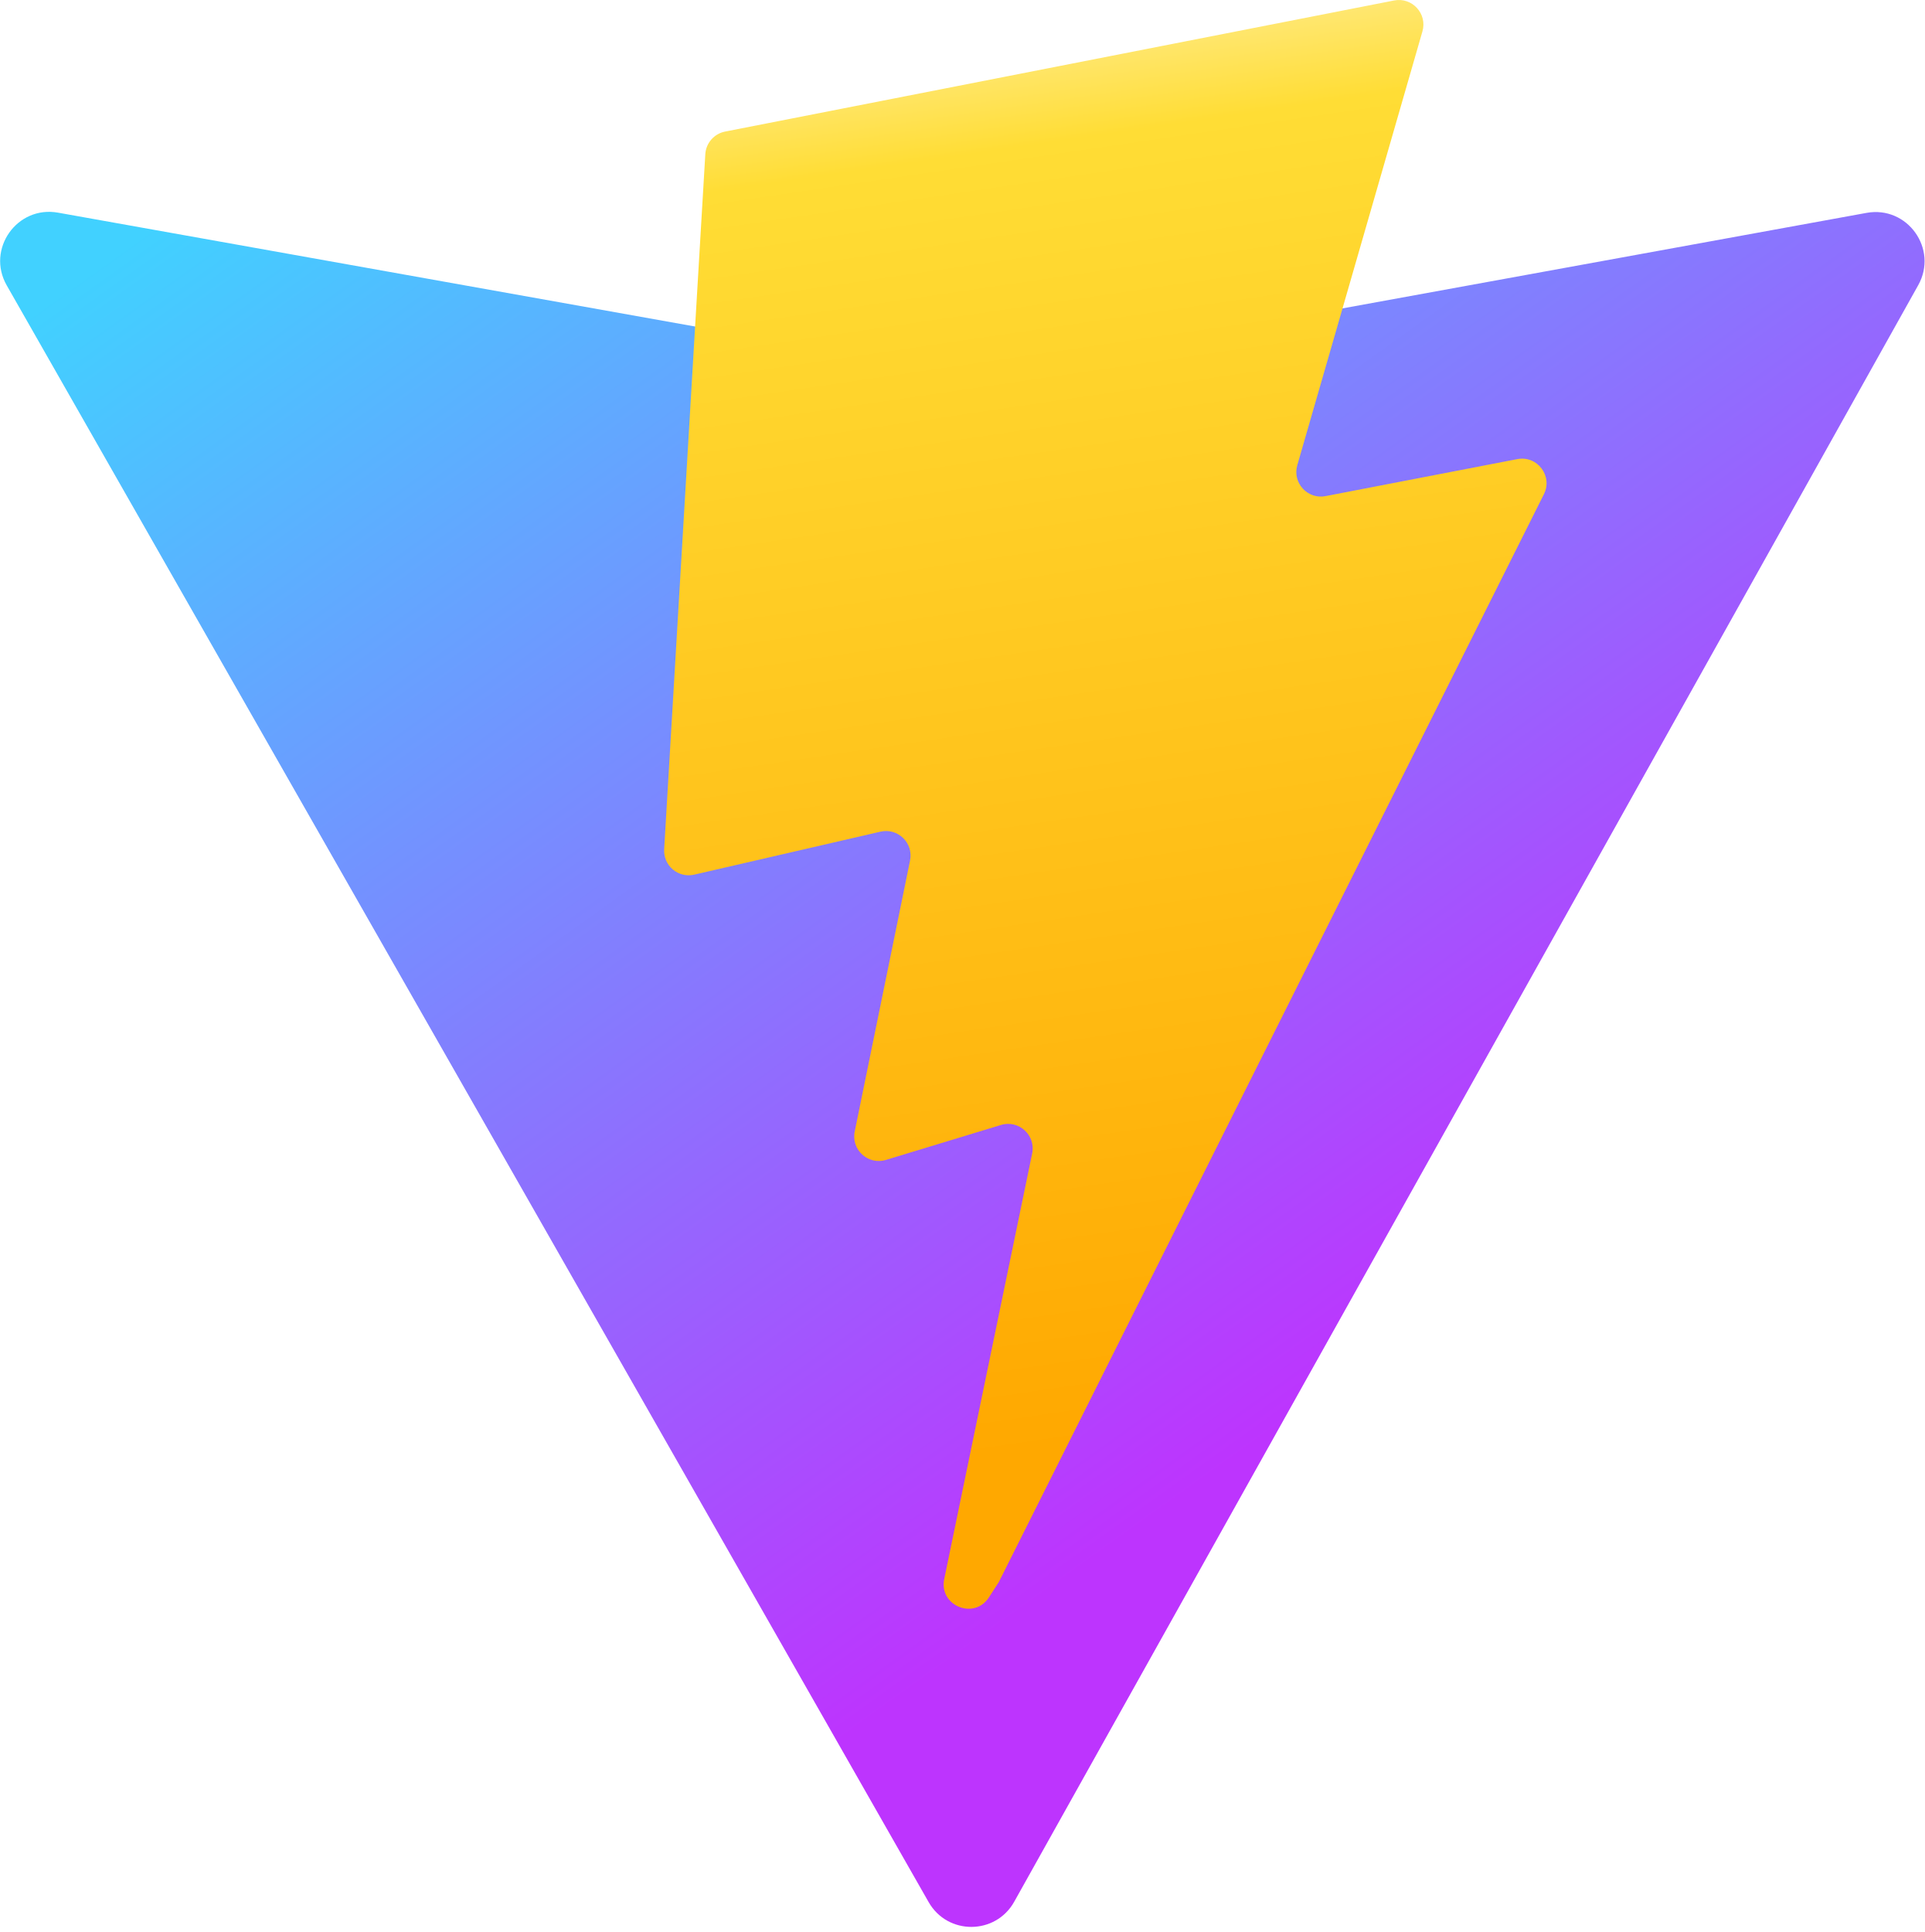
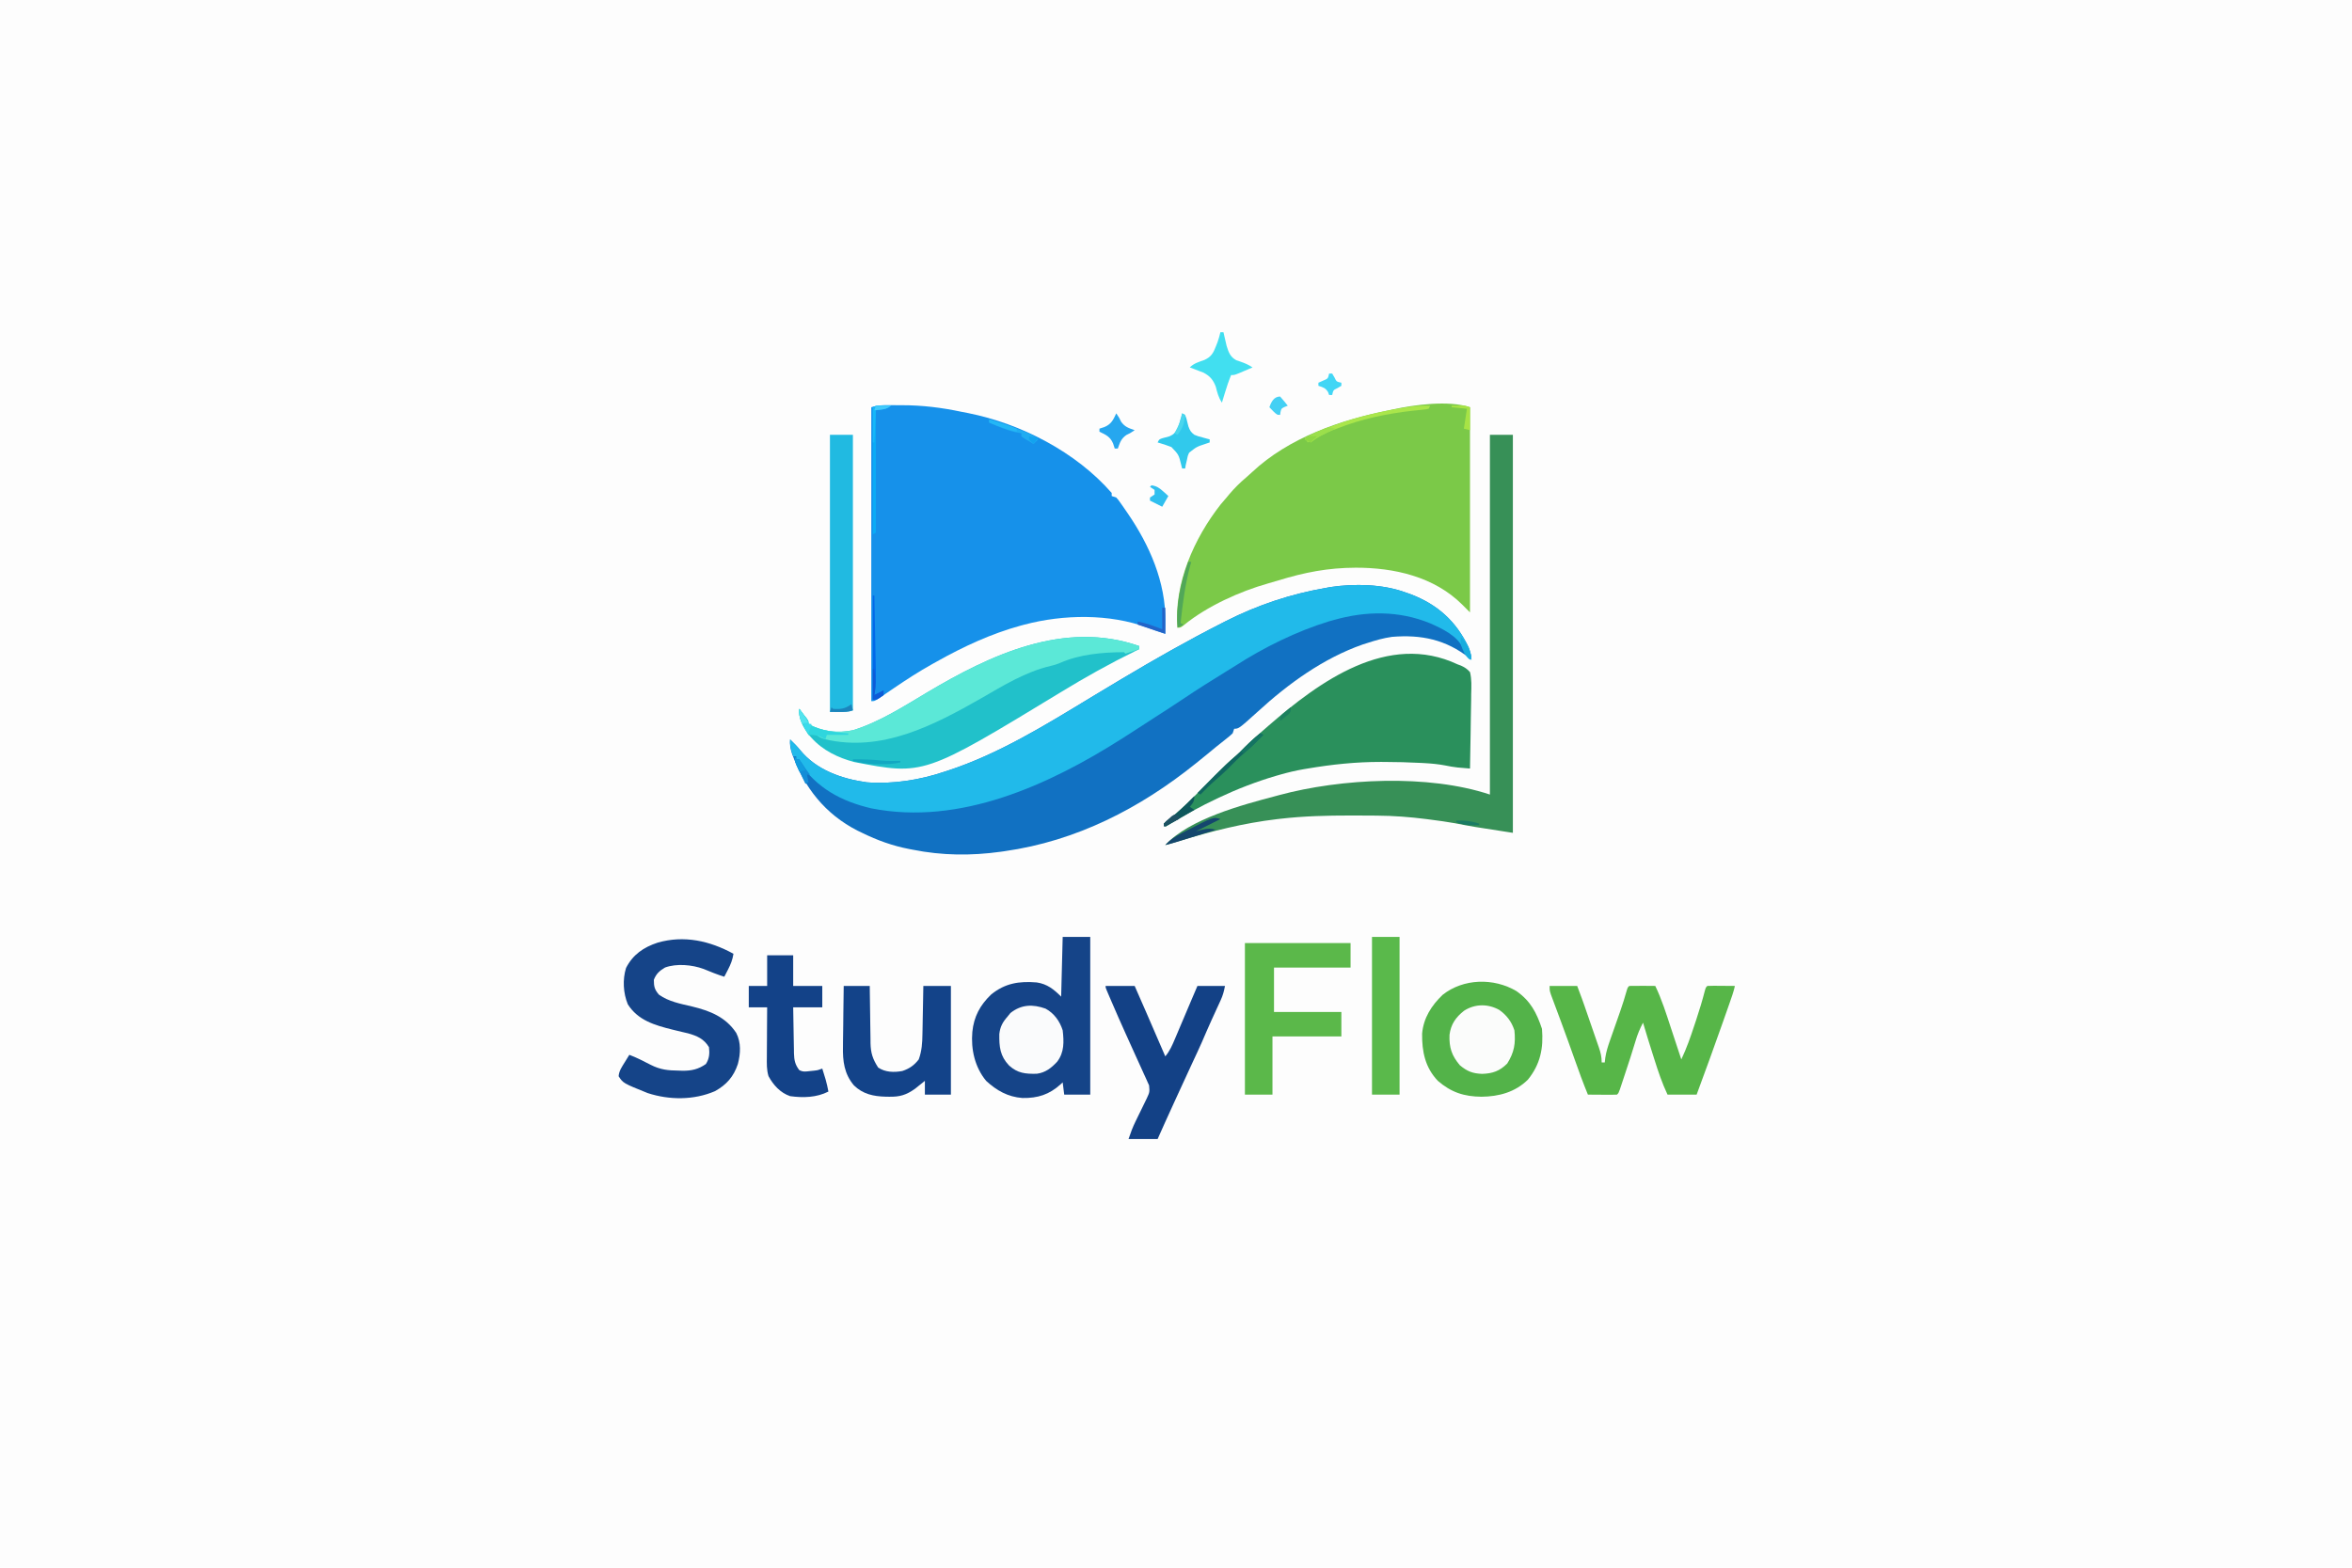
- <svg xmlns="http://www.w3.org/2000/svg" aria-hidden="true" role="img" class="iconify iconify--logos" width="31.88" height="32" preserveAspectRatio="xMidYMid meet" viewBox="0 0 256 257">
-   <defs>
-     <linearGradient id="IconifyId1813088fe1fbc01fb466" x1="-.828%" x2="57.636%" y1="7.652%" y2="78.411%">
-       <stop offset="0%" stop-color="#41D1FF" />
-       <stop offset="100%" stop-color="#BD34FE" />
-     </linearGradient>
-     <linearGradient id="IconifyId1813088fe1fbc01fb467" x1="43.376%" x2="50.316%" y1="2.242%" y2="89.03%">
-       <stop offset="0%" stop-color="#FFEA83" />
-       <stop offset="8.333%" stop-color="#FFDD35" />
-       <stop offset="100%" stop-color="#FFA800" />
-     </linearGradient>
-   </defs>
-   <path fill="url(#IconifyId1813088fe1fbc01fb466)" d="M255.153 37.938L134.897 252.976c-2.483 4.44-8.862 4.466-11.382.048L.875 37.958c-2.746-4.814 1.371-10.646 6.827-9.67l120.385 21.517a6.537 6.537 0 0 0 2.322-.004l117.867-21.483c5.438-.991 9.574 4.796 6.877 9.62Z" />
-   <path fill="url(#IconifyId1813088fe1fbc01fb467)" d="M185.432.063L96.44 17.501a3.268 3.268 0 0 0-2.634 3.014l-5.474 92.456a3.268 3.268 0 0 0 3.997 3.378l24.777-5.718c2.318-.535 4.413 1.507 3.936 3.838l-7.361 36.047c-.495 2.426 1.782 4.5 4.151 3.78l15.304-4.649c2.372-.72 4.652 1.36 4.15 3.788l-11.698 56.621c-.732 3.542 3.979 5.473 5.943 2.437l1.313-2.028l72.516-144.72c1.215-2.423-.88-5.186-3.54-4.672l-25.505 4.922c-2.396.462-4.435-1.77-3.759-4.114l16.646-57.705c.677-2.35-1.37-4.583-3.769-4.113Z" />
+ <svg xmlns="http://www.w3.org/2000/svg" version="1.1" width="1536" height="1024">
+   <path d="M0 0 C506.88 0 1013.76 0 1536 0 C1536 337.92 1536 675.84 1536 1024 C1029.12 1024 522.24 1024 0 1024 C0 686.08 0 348.16 0 0 Z " fill="#FDFDFD" transform="translate(0,0)" />
+   <path d="M0 0 C1.066 0.374 2.132 0.748 3.23 1.133 C20.873 7.886 32.911 18.774 41.066 35.727 C42.188 38.458 42.768 41.057 43 44 C42.343 43.455 42.343 43.455 41.672 42.898 C26.318 30.728 10.163 27.4 -9 29 C-14.511 29.777 -19.719 31.272 -25 33 C-26.035 33.327 -27.07 33.655 -28.137 33.992 C-53.756 42.98 -76.685 59.574 -96.543 77.785 C-108.984 89 -108.984 89 -112 89 C-112.33 89.99 -112.66 90.98 -113 92 C-115.117 93.945 -115.117 93.945 -117.875 96.125 C-118.882 96.928 -119.889 97.731 -120.926 98.559 C-121.94 99.364 -122.955 100.17 -124 101 C-125.689 102.394 -127.377 103.789 -129.062 105.188 C-131.038 106.796 -133.017 108.401 -135 110 C-135.633 110.512 -136.265 111.024 -136.917 111.551 C-173.502 141.018 -215.099 162.391 -262 169 C-262.805 169.116 -263.609 169.231 -264.438 169.351 C-283.813 172.032 -302.82 171.871 -322 168 C-322.731 167.861 -323.461 167.722 -324.214 167.578 C-335.184 165.46 -344.979 161.912 -355 157 C-356.479 156.29 -356.479 156.29 -357.988 155.566 C-379.151 144.755 -392.906 127.337 -400.812 105.125 C-401.812 101.997 -402.321 99.313 -402 96 C-399.713 98.217 -397.496 100.384 -395.496 102.867 C-384.944 115.936 -368.231 121.753 -352 124 C-334.922 125.315 -317.16 122.476 -301 117 C-300.35 116.79 -299.701 116.579 -299.032 116.362 C-265.82 105.517 -235.321 86.601 -205.643 68.603 C-199.776 65.045 -193.89 61.519 -188 58 C-187.023 57.416 -186.046 56.832 -185.04 56.23 C-163.693 43.485 -142.164 31.28 -120 20 C-119.184 19.583 -118.368 19.167 -117.528 18.737 C-96.618 8.153 -75.092 0.989 -52 -3 C-51.044 -3.178 -50.087 -3.356 -49.102 -3.54 C-33.359 -5.876 -15.002 -5.498 0 0 Z " fill="#1171C2" transform="translate(918,387)" />
+   <path d="M0 0 C1.074 -0.004 1.074 -0.004 2.17 -0.009 C15.543 -0.021 28.22 1.541 41.312 4.312 C42.735 4.591 44.158 4.867 45.582 5.141 C80.094 12.05 115.994 30.554 139.312 57.312 C139.312 57.972 139.312 58.633 139.312 59.312 C140.303 59.642 141.292 59.972 142.312 60.312 C143.644 61.796 143.644 61.796 144.984 63.707 C145.48 64.409 145.976 65.11 146.487 65.833 C147.007 66.59 147.527 67.346 148.062 68.125 C148.6 68.903 149.138 69.68 149.692 70.481 C164.005 91.353 174.662 115.516 174.375 141.25 C174.37 142.029 174.366 142.808 174.361 143.611 C174.35 145.512 174.332 147.412 174.312 149.312 C173.075 148.9 171.838 148.488 170.562 148.062 C169.727 147.789 168.892 147.516 168.031 147.234 C166.268 146.637 164.516 146.003 162.781 145.328 C137.972 136.06 107.623 136.596 82.312 143.312 C81.523 143.521 80.733 143.73 79.919 143.946 C60.727 149.203 42.624 157.596 25.312 167.312 C24.284 167.881 23.255 168.45 22.196 169.037 C13.518 173.878 5.268 179.215 -2.938 184.812 C-5.314 186.432 -7.695 188.046 -10.078 189.656 C-11.625 190.711 -11.625 190.711 -13.204 191.787 C-15.688 193.312 -15.688 193.312 -17.688 193.312 C-17.688 129.952 -17.688 66.593 -17.688 1.312 C-12.051 -0.566 -5.902 0.021 0 0 Z " fill="#1691EA" transform="translate(586.6875,264.6875)" />
+   <path d="M0 0 C0 44.22 0 88.44 0 134 C-1.65 132.35 -3.3 130.7 -5 129 C-23.45 110.633 -49.487 104.787 -74.625 104.812 C-92.712 104.876 -108.08 107.859 -125.35 113.191 C-127.49 113.844 -129.642 114.461 -131.797 115.066 C-150.531 120.368 -171.619 129.949 -186.708 142.198 C-189 144 -189 144 -191 144 C-193.519 115.338 -180.12 85.457 -162.75 63.375 C-161.511 61.907 -160.262 60.448 -159 59 C-158.417 58.297 -157.835 57.595 -157.234 56.871 C-153.776 52.766 -150.104 49.158 -146 45.699 C-144.742 44.631 -143.508 43.532 -142.312 42.395 C-118.336 19.863 -84.518 8.271 -53 2 C-52.176 1.822 -51.353 1.644 -50.504 1.461 C-36.228 -1.619 -14.079 -4.693 0 0 Z " fill="#7BC948" transform="translate(960,266)" />
+   <path d="M0 0 C1.066 0.374 2.132 0.748 3.23 1.133 C20.873 7.886 32.911 18.774 41.066 35.727 C42.188 38.458 42.768 41.057 43 44 C39.587 42.172 38.777 40.46 37.688 36.938 C34.133 28.445 23.947 23.66 15.879 20.105 C-4.497 11.755 -26.049 12.032 -47 18 C-48.005 18.277 -49.011 18.554 -50.047 18.84 C-71.256 25.34 -92.499 35.829 -111.118 47.804 C-113.375 49.238 -115.653 50.637 -117.934 52.035 C-127.184 57.708 -136.34 63.476 -145.336 69.543 C-151.441 73.655 -157.647 77.614 -163.834 81.6 C-166.003 83.002 -168.166 84.412 -170.328 85.824 C-174.538 88.572 -178.763 91.295 -183 94 C-183.859 94.552 -183.859 94.552 -184.735 95.114 C-232.709 125.684 -291.013 152.489 -349 141 C-368.635 136.41 -384.388 127.858 -396 111 C-396 110.34 -396 109.68 -396 109 C-396.66 109 -397.32 109 -398 109 C-398 108.34 -398 107.68 -398 107 C-398.66 107 -399.32 107 -400 107 C-401.423 103.177 -402.24 100.087 -402 96 C-399.713 98.217 -397.496 100.384 -395.496 102.867 C-384.944 115.936 -368.231 121.753 -352 124 C-334.922 125.315 -317.16 122.476 -301 117 C-300.35 116.79 -299.701 116.579 -299.032 116.362 C-265.82 105.517 -235.321 86.601 -205.643 68.603 C-199.776 65.045 -193.89 61.519 -188 58 C-187.023 57.416 -186.046 56.832 -185.04 56.23 C-163.693 43.485 -142.164 31.28 -120 20 C-119.184 19.583 -118.368 19.167 -117.528 18.737 C-96.618 8.153 -75.092 0.989 -52 -3 C-51.044 -3.178 -50.087 -3.356 -49.102 -3.54 C-33.359 -5.876 -15.002 -5.498 0 0 Z " fill="#21BAEA" transform="translate(918,387)" />
+   <path d="M0 0 C0.672 0.244 1.343 0.488 2.035 0.74 C4.572 1.894 6.14 2.905 8 5 C9.151 9.731 8.932 14.436 8.781 19.27 C8.766 20.675 8.755 22.08 8.747 23.486 C8.716 27.174 8.638 30.86 8.549 34.548 C8.467 38.315 8.431 42.082 8.391 45.85 C8.305 53.234 8.169 60.617 8 68 C6.273 67.858 4.547 67.711 2.82 67.562 C1.378 67.441 1.378 67.441 -0.093 67.316 C-2.819 67.02 -5.443 66.563 -8.125 66 C-12.673 65.132 -17.18 64.709 -21.797 64.457 C-22.909 64.395 -22.909 64.395 -24.044 64.331 C-32.069 63.908 -40.089 63.714 -48.125 63.688 C-48.891 63.685 -49.657 63.682 -50.446 63.68 C-66.549 63.674 -82.116 65.304 -98 68 C-98.872 68.144 -99.743 68.288 -100.642 68.437 C-105.851 69.336 -110.919 70.544 -116 72 C-116.957 72.274 -117.913 72.548 -118.899 72.83 C-144.581 80.387 -168.186 92.078 -191 106 C-191.33 105.34 -191.66 104.68 -192 104 C-191.382 103.526 -190.764 103.052 -190.128 102.563 C-181.363 95.633 -173.636 87.83 -165.812 79.875 C-163.197 77.223 -160.579 74.575 -157.957 71.93 C-157.029 70.993 -157.029 70.993 -156.081 70.037 C-152.351 66.294 -148.546 62.701 -144.51 59.286 C-142.562 57.627 -140.776 55.84 -139 54 C-135.164 50.12 -131.144 46.546 -127 43 C-125.946 42.083 -124.893 41.165 -123.84 40.246 C-90.425 11.198 -45.659 -21.549 0 0 Z " fill="#2A905C" transform="translate(952,434)" />
+   <path d="M0 0 C4.95 0 9.9 0 15 0 C15 85.8 15 171.6 15 260 C-11.656 255.899 -11.656 255.899 -22.871 253.723 C-28.138 252.759 -33.443 252.071 -38.75 251.375 C-39.685 251.252 -40.62 251.129 -41.583 251.002 C-52.275 249.641 -62.905 248.843 -73.684 248.762 C-75.307 248.747 -75.307 248.747 -76.963 248.732 C-80.454 248.708 -83.946 248.695 -87.438 248.688 C-88.632 248.685 -89.826 248.682 -91.056 248.679 C-106.416 248.67 -121.61 249.051 -136.875 250.812 C-137.597 250.895 -138.319 250.978 -139.063 251.063 C-160.902 253.644 -181.822 258.917 -202.805 265.337 C-205.86 266.26 -208.928 267.134 -212 268 C-196.403 250.948 -161.654 241.703 -140 236 C-138.876 235.694 -138.876 235.694 -137.729 235.381 C-97.192 224.437 -40.307 221.564 0 235 C0 157.45 0 79.9 0 0 Z " fill="#379057" transform="translate(973,284)" />
+   <path d="M0 0 C0 0.66 0 1.32 0 2 C-0.923 2.45 -1.846 2.9 -2.797 3.363 C-19.303 11.476 -35.306 20.417 -51 30 C-140.68 84.526 -140.68 84.526 -186.125 75.758 C-196.656 72.982 -206.658 68.158 -214 60 C-214.681 59.258 -215.361 58.515 -216.062 57.75 C-219.525 52.836 -222.799 47.192 -222 41 C-221 42.333 -220 43.667 -219 45 C-218.165 46.052 -218.165 46.052 -217.312 47.125 C-216 49 -216 49 -216 51 C-206.908 55.899 -197.053 57.043 -187 55 C-169.71 49.667 -154.054 39.523 -138.621 30.34 C-97.239 5.725 -48.945 -17.108 0 0 Z " fill="#21C1CA" transform="translate(744,422)" />
+   <path d="M0 0 C5.94 0 11.88 0 18 0 C18 33.99 18 67.98 18 103 C12.39 103 6.78 103 1 103 C0.505 99.04 0.505 99.04 0 95 C-0.424 95.398 -0.848 95.797 -1.285 96.207 C-8.783 102.98 -16.243 105.382 -26.328 105.203 C-35.765 104.486 -43.095 100.373 -50 94 C-57.384 85.07 -60.008 73.395 -59 62 C-58.021 52.084 -53.946 44.503 -46.75 37.625 C-37.666 30.195 -28.416 28.779 -16.963 29.716 C-10.12 30.705 -5.751 34.249 -1 39 C-0.67 26.13 -0.34 13.26 0 0 Z " fill="#154488" transform="translate(694,612)" />
+   <path d="M0 0 C9.262 6.494 13.195 14.121 16.703 24.645 C17.795 37.227 15.661 47.845 7.488 57.898 C-0.874 66.077 -11.442 68.902 -22.797 69.02 C-34.178 68.89 -42.542 66.205 -51.297 58.645 C-59.598 49.906 -61.706 39.577 -61.574 27.805 C-60.675 17.555 -55.451 9.435 -48.172 2.457 C-34.601 -8.288 -14.773 -8.718 0 0 Z " fill="#53B349" transform="translate(990.2969,647.3555)" />
+   <path d="M0 0 C5.94 0 11.88 0 18 0 C21.38 9.014 21.38 9.014 22.534 12.333 C22.924 13.454 22.924 13.454 23.322 14.597 C24.477 17.937 25.631 21.277 26.781 24.619 C27.388 26.381 27.998 28.142 28.611 29.902 C29.5 32.459 30.382 35.018 31.262 37.578 C31.674 38.756 31.674 38.756 32.095 39.958 C33.309 43.517 34 46.201 34 50 C34.66 50 35.32 50 36 50 C36.173 48.494 36.173 48.494 36.35 46.958 C36.917 43.016 38.075 39.429 39.398 35.668 C39.634 34.991 39.87 34.315 40.112 33.618 C40.861 31.472 41.617 29.33 42.375 27.188 C43.365 24.37 44.351 21.55 45.336 18.73 C45.572 18.057 45.808 17.384 46.051 16.69 C47.66 12.07 49.123 7.426 50.444 2.716 C51 1 51 1 52 0 C54.863 -0.073 57.701 -0.092 60.562 -0.062 C61.369 -0.058 62.175 -0.053 63.006 -0.049 C65.004 -0.037 67.002 -0.019 69 0 C73.249 8.827 76.139 18.085 79.188 27.375 C79.739 29.043 80.29 30.711 80.842 32.379 C81.847 35.418 82.849 38.457 83.848 41.498 C84.562 43.666 85.278 45.834 86 48 C89.464 40.736 92.052 33.263 94.562 25.625 C94.949 24.47 95.335 23.315 95.732 22.125 C97.827 15.803 99.751 9.478 101.402 3.025 C102 1 102 1 103 0 C104.343 -0.086 105.69 -0.107 107.035 -0.098 C107.844 -0.094 108.653 -0.091 109.486 -0.088 C110.336 -0.08 111.187 -0.071 112.062 -0.062 C112.917 -0.058 113.771 -0.053 114.65 -0.049 C116.767 -0.037 118.883 -0.019 121 0 C120.133 3.914 118.775 7.655 117.445 11.43 C117.188 12.165 116.93 12.9 116.665 13.658 C115.82 16.064 114.973 18.47 114.125 20.875 C113.837 21.693 113.55 22.51 113.254 23.353 C107.647 39.289 101.868 55.159 96 71 C89.73 71 83.46 71 77 71 C73.474 63.539 70.912 55.928 68.438 48.062 C67.858 46.246 67.858 46.246 67.268 44.393 C65.113 37.614 63.015 30.821 61 24 C58.93 27.935 57.35 31.719 56.105 35.984 C53.975 43.12 51.666 50.186 49.312 57.25 C48.91 58.471 48.507 59.691 48.092 60.949 C47.707 62.106 47.322 63.262 46.926 64.453 C46.579 65.496 46.233 66.539 45.876 67.614 C45 70 45 70 44 71 C42.584 71.087 41.164 71.107 39.746 71.098 C38.892 71.094 38.038 71.091 37.158 71.088 C36.26 71.08 35.363 71.071 34.438 71.062 C33.536 71.058 32.634 71.053 31.705 71.049 C29.47 71.037 27.235 71.021 25 71 C21.916 63.494 19.138 55.901 16.438 48.25 C13.639 40.351 10.816 32.463 7.902 24.605 C7.648 23.919 7.394 23.233 7.133 22.526 C5.896 19.185 4.654 15.847 3.404 12.511 C2.959 11.31 2.513 10.109 2.055 8.871 C1.657 7.808 1.26 6.745 0.851 5.65 C0 3 0 3 0 0 Z " fill="#57B648" transform="translate(1012,644)" />
+   <path d="M0 0 C-0.604 3.85 -1.768 6.861 -3.562 10.312 C-4.018 11.196 -4.473 12.079 -4.941 12.988 C-5.465 13.984 -5.465 13.984 -6 15 C-10.623 13.54 -15.067 11.773 -19.535 9.902 C-27.022 7.162 -37.096 6.218 -44.688 8.977 C-48.306 11.145 -50.436 13.009 -52 17 C-52 21.356 -51.549 23.362 -48.688 26.688 C-42.473 31.211 -34.352 32.71 -27 34.438 C-15.187 37.29 -5.038 41.362 1.801 51.684 C5.084 58.026 4.633 65.268 2.875 72 C0.132 80.241 -4.5 85.557 -12.102 89.746 C-25.823 95.682 -41.892 95.603 -56 91 C-72.021 84.54 -72.021 84.54 -75 80 C-74.769 76.46 -72.768 73.71 -70.938 70.75 C-70.39 69.858 -69.842 68.966 -69.277 68.047 C-68.856 67.371 -68.434 66.696 -68 66 C-63.18 67.82 -58.652 70.158 -54.084 72.521 C-47.751 75.746 -42.747 76.232 -35.75 76.312 C-34.929 76.342 -34.108 76.371 -33.262 76.4 C-27.405 76.461 -22.846 75.418 -18 72 C-15.765 68.461 -15.484 65.127 -16 61 C-19.274 55.585 -23.673 53.659 -29.629 51.973 C-30.939 51.664 -32.25 51.36 -33.562 51.062 C-34.981 50.721 -36.399 50.377 -37.816 50.031 C-38.519 49.86 -39.222 49.688 -39.946 49.512 C-51.409 46.656 -62.36 43.51 -69 33 C-72.01 25.676 -72.497 16.868 -70.16 9.27 C-65.673 0.492 -58.693 -4.258 -49.516 -7.273 C-32.257 -12.258 -15.433 -8.455 0 0 Z " fill="#154488" transform="translate(479,623)" />
+   <path d="M0 0 C22.77 0 45.54 0 69 0 C69 5.28 69 10.56 69 16 C52.5 16 36 16 19 16 C19 25.57 19 35.14 19 45 C33.52 45 48.04 45 63 45 C63 50.28 63 55.56 63 61 C48.15 61 33.3 61 18 61 C18 73.54 18 86.08 18 99 C12.06 99 6.12 99 0 99 C0 66.33 0 33.66 0 0 Z " fill="#5BB84A" transform="translate(813,616)" />
+   <path d="M0 0 C0 0.66 0 1.32 0 2 C-2.97 2.99 -5.94 3.98 -9 5 C-9.33 4.67 -9.66 4.34 -10 4 C-24.017 4.068 -38.982 5.342 -51.883 11.098 C-53.904 11.959 -55.799 12.515 -57.938 13 C-74.164 16.807 -88.719 25.717 -103 34 C-134.474 51.937 -168.264 69.582 -205.348 60.852 C-208 60 -208 60 -211 58 C-213.625 57.833 -213.625 57.833 -216 58 C-217.012 56.111 -218.009 54.213 -219 52.312 C-219.557 51.257 -220.114 50.201 -220.688 49.113 C-221.967 46.078 -222.289 44.24 -222 41 C-221 42.333 -220 43.667 -219 45 C-218.165 46.052 -218.165 46.052 -217.312 47.125 C-216 49 -216 49 -216 51 C-206.908 55.899 -197.053 57.043 -187 55 C-169.71 49.667 -154.054 39.523 -138.621 30.34 C-97.239 5.725 -48.945 -17.108 0 0 Z " fill="#5BE8D7" transform="translate(744,422)" />
+   <path d="M0 0 C5.61 0 11.22 0 17 0 C17.015 1.332 17.029 2.664 17.044 4.036 C17.102 8.99 17.18 13.943 17.262 18.896 C17.296 21.038 17.324 23.18 17.346 25.321 C17.38 28.405 17.432 31.487 17.488 34.57 C17.495 35.524 17.501 36.477 17.508 37.459 C17.649 43.874 18.983 47.891 22.5 53.312 C27.129 56.437 32.911 56.588 38.32 55.559 C42.885 54.04 46.022 51.854 49 48 C51.017 42.408 51.335 37.258 51.414 31.348 C51.433 30.448 51.453 29.547 51.473 28.62 C51.532 25.768 51.579 22.915 51.625 20.062 C51.663 18.119 51.702 16.176 51.742 14.232 C51.839 9.488 51.919 4.744 52 0 C57.94 0 63.88 0 70 0 C70 23.43 70 46.86 70 71 C64.39 71 58.78 71 53 71 C53 68.03 53 65.06 53 62 C52.42 62.471 51.84 62.941 51.242 63.426 C50.07 64.36 50.07 64.36 48.875 65.312 C47.726 66.235 47.726 66.235 46.555 67.176 C40.844 71.254 36.557 72.508 29.688 72.375 C28.934 72.365 28.181 72.355 27.405 72.344 C19.412 72.122 12.593 70.713 6.677 64.974 C0.31 57.479 -0.715 49.025 -0.488 39.551 C-0.481 38.412 -0.474 37.274 -0.467 36.1 C-0.439 32.504 -0.376 28.909 -0.312 25.312 C-0.287 22.857 -0.265 20.402 -0.244 17.947 C-0.189 11.964 -0.103 5.982 0 0 Z " fill="#134389" transform="translate(551,644)" />
+   <path d="M0 0 C6.27 0 12.54 0 19 0 C20.884 4.301 22.769 8.602 24.652 12.903 C25.29 14.359 25.928 15.816 26.566 17.272 C30.754 26.83 34.906 36.402 39 46 C42.01 42.452 43.688 38.445 45.469 34.199 C45.951 33.067 45.951 33.067 46.443 31.913 C47.467 29.506 48.484 27.097 49.5 24.688 C50.183 23.079 50.867 21.47 51.551 19.861 C53.068 16.291 54.581 12.718 56.09 9.144 C57.385 6.092 58.694 3.047 60 0 C65.94 0 71.88 0 78 0 C77.265 3.676 76.683 6.039 75.18 9.301 C74.629 10.507 74.629 10.507 74.068 11.738 C73.477 13.012 73.477 13.012 72.875 14.312 C72.051 16.114 71.228 17.916 70.406 19.719 C69.998 20.612 69.589 21.505 69.168 22.426 C67.016 27.169 64.96 31.955 62.898 36.738 C60.97 41.128 58.925 45.463 56.892 49.805 C53.503 57.047 50.177 64.318 46.856 71.591 C45.804 73.894 44.751 76.197 43.697 78.5 C40.429 85.651 37.171 92.805 34 100 C27.73 100 21.46 100 15 100 C16.374 95.877 17.684 92.367 19.566 88.523 C20.052 87.523 20.537 86.523 21.037 85.492 C22.058 83.406 23.079 81.32 24.1 79.234 C24.584 78.237 25.068 77.239 25.566 76.211 C26.009 75.306 26.452 74.402 26.908 73.47 C28.807 69.337 28.807 69.337 28.422 64.952 C28.091 64.225 27.761 63.498 27.42 62.748 C27.049 61.915 26.678 61.083 26.295 60.225 C25.88 59.327 25.466 58.429 25.039 57.504 C24.615 56.561 24.191 55.617 23.754 54.645 C22.389 51.613 21.007 48.587 19.625 45.562 C17.843 41.628 16.066 37.691 14.289 33.754 C13.85 32.785 13.412 31.816 12.96 30.818 C9.851 23.937 6.815 17.028 3.836 10.09 C3.448 9.188 3.06 8.286 2.66 7.356 C2.308 6.533 1.957 5.711 1.595 4.863 C1.286 4.138 0.976 3.414 0.658 2.667 C0 1 0 1 0 0 Z " fill="#134186" transform="translate(722,644)" />
+   <path d="M0 0 C4.95 0 9.9 0 15 0 C15 59.4 15 118.8 15 180 C12 181 12 181 0 181 C0 121.27 0 61.54 0 0 Z " fill="#21BAE1" transform="translate(542,284)" />
+   <path d="M0 0 C5.61 0 11.22 0 17 0 C17 6.6 17 13.2 17 20 C23.27 20 29.54 20 36 20 C36 24.62 36 29.24 36 34 C29.73 34 23.46 34 17 34 C17.074 39.036 17.157 44.071 17.262 49.106 C17.296 50.818 17.324 52.53 17.346 54.242 C17.38 56.707 17.432 59.172 17.488 61.637 C17.495 62.398 17.501 63.16 17.508 63.945 C17.631 68.443 18.207 71.424 21 75 C23.577 76.289 25.089 75.935 27.938 75.625 C28.813 75.535 29.688 75.445 30.59 75.352 C33.136 75.052 33.136 75.052 36 74 C36.482 75.562 36.961 77.124 37.438 78.688 C37.704 79.558 37.971 80.428 38.246 81.324 C38.963 83.87 39.518 86.4 40 89 C32.275 92.945 23.503 93.16 15 92 C8.627 89.845 4.024 84.761 0.879 78.917 C-0.39 74.706 -0.246 70.698 -0.195 66.324 C-0.192 65.399 -0.19 64.474 -0.187 63.521 C-0.176 60.576 -0.15 57.632 -0.125 54.688 C-0.115 52.687 -0.106 50.686 -0.098 48.686 C-0.076 43.79 -0.041 38.895 0 34 C-3.96 34 -7.92 34 -12 34 C-12 29.38 -12 24.76 -12 20 C-8.04 20 -4.08 20 0 20 C0 13.4 0 6.8 0 0 Z " fill="#134288" transform="translate(501,624)" />
+   <path d="M0 0 C5.94 0 11.88 0 18 0 C18 33.99 18 67.98 18 103 C12.06 103 6.12 103 0 103 C0 69.01 0 35.02 0 0 Z " fill="#5AB94B" transform="translate(896,612)" />
+   <path d="M0 0 C4.833 3.415 8.072 7.713 9.891 13.336 C10.791 21.918 9.761 27.765 5.203 35.023 C0.316 39.911 -4.329 41.585 -11.234 41.773 C-17.42 41.54 -20.974 40.116 -25.734 36.148 C-31.067 29.833 -32.814 24.571 -32.488 16.234 C-31.589 9.355 -28.37 4.759 -22.961 0.523 C-15.765 -4.091 -7.29 -4.047 0 0 Z " fill="#FBFCFB" transform="translate(979.1094,659.6641)" />
+   <path d="M0 0 C5.558 2.96 9.356 8.246 11.215 14.18 C12.062 21.643 12.315 28.458 7.645 34.633 C3.821 38.77 -0.081 41.84 -5.738 42.551 C-13.132 42.7 -18.182 42.23 -23.785 37.18 C-29.706 30.947 -30.286 24.986 -30.172 16.637 C-29.627 11.77 -27.967 8.812 -24.785 5.18 C-24.166 4.417 -23.548 3.653 -22.91 2.867 C-15.784 -2.792 -8.266 -2.967 0 0 Z " fill="#FAFBFC" transform="translate(682.7852,658.8203)" />
+   <path d="M0 0 C0.66 0 1.32 0 2 0 C2.182 0.808 2.364 1.616 2.551 2.449 C2.802 3.518 3.054 4.586 3.312 5.688 C3.678 7.271 3.678 7.271 4.051 8.887 C5.335 13.099 6.396 16.127 10.375 18.293 C11.241 18.588 12.107 18.883 13 19.188 C16.077 20.263 18.255 21.17 21 23 C19.044 23.838 17.085 24.67 15.125 25.5 C13.489 26.196 13.489 26.196 11.82 26.906 C9 28 9 28 7 28 C5.38 31.876 4.093 35.793 2.875 39.812 C2.345 41.555 2.345 41.555 1.805 43.332 C1.539 44.212 1.274 45.093 1 46 C-1.285 42.573 -2.02 39.522 -3.023 35.57 C-4.707 31.14 -6.808 28.625 -11.016 26.418 C-12.083 26.012 -13.15 25.606 -14.25 25.188 C-15.328 24.769 -16.405 24.35 -17.516 23.918 C-18.335 23.615 -19.155 23.312 -20 23 C-17.222 20.222 -14.061 19.426 -10.41 18.098 C-5.973 16.077 -4.583 13.535 -2.875 9.062 C-2.542 8.208 -2.21 7.353 -1.867 6.473 C-1.114 4.325 -0.504 2.217 0 0 Z " fill="#41DFF0" transform="translate(797,217)" />
+   <path d="M0 0 C2 1 2 1 2.746 3.18 C3.206 4.971 3.664 6.763 4.121 8.555 C5.076 11.212 5.749 12.324 8 14 C10.49 15 10.49 15 13.188 15.688 C14.089 15.939 14.99 16.19 15.918 16.449 C16.605 16.631 17.292 16.813 18 17 C18 17.66 18 18.32 18 19 C17.169 19.28 16.337 19.559 15.48 19.848 C9.431 21.853 9.431 21.853 4.57 25.715 C3.652 27.736 3.652 27.736 3 31 C2.773 31.969 2.546 32.939 2.312 33.938 C2.209 34.618 2.106 35.299 2 36 C1.34 36 0.68 36 0 36 C-0.255 34.987 -0.255 34.987 -0.516 33.953 C-2.22 26.994 -2.22 26.994 -7 22 C-9.957 20.829 -12.94 19.863 -16 19 C-15 17 -15 17 -13.039 16.289 C-11.436 15.848 -9.832 15.411 -8.227 14.977 C-5.447 13.758 -4.537 12.6 -3 10 C-2.013 7.43 -2.013 7.43 -1.312 4.75 C-1.061 3.858 -0.81 2.966 -0.551 2.047 C-0.369 1.371 -0.187 0.696 0 0 Z " fill="#31C9EC" transform="translate(772,270)" />
+   <path d="M0 0 C2 3 2 3 3.188 5.5 C5.686 8.946 8.031 9.577 12 11 C9 13 9 13 6.5 14.188 C3.054 16.686 2.423 19.031 1 23 C0.34 23 -0.32 23 -1 23 C-1.351 21.927 -1.701 20.855 -2.062 19.75 C-3.939 15.259 -6.701 14.028 -11 12 C-11 11.34 -11 10.68 -11 10 C-9.928 9.649 -8.855 9.299 -7.75 8.938 C-3.259 7.061 -2.028 4.299 0 0 Z " fill="#26A7EF" transform="translate(729,270)" />
+   <path d="M0 0 C-0.33 0.66 -0.66 1.32 -1 2 C-2.968 2.423 -2.968 2.423 -5.574 2.676 C-6.541 2.779 -7.508 2.882 -8.504 2.988 C-9.555 3.095 -10.605 3.202 -11.688 3.312 C-28.693 5.25 -45.065 8.672 -61 15 C-62.398 15.509 -62.398 15.509 -63.824 16.027 C-69.219 18.035 -73.464 20.45 -78 24 C-79.32 23.34 -80.64 22.68 -82 22 C-79.334 19.872 -76.855 18.364 -73.691 17.098 C-72.869 16.767 -72.046 16.436 -71.199 16.095 C-69.894 15.584 -69.894 15.584 -68.562 15.062 C-67.662 14.708 -66.761 14.353 -65.833 13.987 C-49.932 7.798 -33.686 3.989 -16.875 1.25 C-16.106 1.122 -15.337 0.995 -14.544 0.863 C-9.64 0.102 -4.962 -0.113 0 0 Z " fill="#AAE64B" transform="translate(934,265)" />
+   <path d="M0 0 C1 1.333 2 2.667 3 4 C3.557 4.701 4.114 5.402 4.688 6.125 C6 8 6 8 6 10 C13.847 14.296 23.187 15.435 32 16 C32 16.33 32 16.66 32 17 C27.38 17 22.76 17 18 17 C17.67 17.99 17.34 18.98 17 20 C16.113 19.505 15.226 19.01 14.312 18.5 C11.055 17.025 9.466 16.858 6 17 C4.988 15.111 3.991 13.213 3 11.312 C2.443 10.257 1.886 9.201 1.312 8.113 C0.033 5.078 -0.289 3.24 0 0 Z " fill="#2FD6DE" transform="translate(522,463)" />
+   <path d="M0 0 C0.91 0.009 1.82 0.018 2.758 0.027 C3.456 0.039 4.155 0.051 4.875 0.062 C1.875 2.062 1.875 2.062 -5.125 3.062 C-5.125 29.462 -5.125 55.862 -5.125 83.062 C-6.115 83.558 -6.115 83.558 -7.125 84.062 C-7.125 56.672 -7.125 29.282 -7.125 1.062 C-4.6 -0.2 -2.813 -0.036 0 0 Z " fill="#0AABF6" transform="translate(577.125,264.9375)" />
+   <path d="M0 0 C-7.92 3.96 -7.92 3.96 -16 8 C-14.598 7.649 -13.195 7.299 -11.75 6.938 C-8.369 6.092 -6.334 6.062 -3 7 C-7.056 8.265 -11.113 9.528 -15.17 10.79 C-16.55 11.22 -17.929 11.649 -19.308 12.079 C-21.294 12.698 -23.28 13.316 -25.266 13.934 C-26.46 14.305 -27.654 14.677 -28.884 15.06 C-31.249 15.774 -33.596 16.436 -36 17 C-32.83 13.452 -29.304 11.286 -25.125 9.125 C-24.472 8.783 -23.82 8.442 -23.147 8.09 C-4.532 -1.511 -4.532 -1.511 0 0 Z " fill="#14466D" transform="translate(797,535)" />
+   <path d="M0 0 C0.66 0.33 1.32 0.66 2 1 C-1.841 4.933 -5.694 8.8 -9.875 12.375 C-13.984 15.904 -17.746 19.731 -21.551 23.582 C-24.301 26.297 -27.171 28.818 -30.105 31.328 C-33.215 34.073 -36.109 37.028 -39 40 C-39.66 39.67 -40.32 39.34 -41 39 C-38.004 35.975 -35.003 32.956 -32 29.938 C-31.161 29.09 -30.322 28.242 -29.457 27.369 C-25 22.895 -20.481 18.581 -15.688 14.468 C-13.65 12.696 -11.752 10.817 -9.875 8.875 C-6.734 5.685 -3.495 2.796 0 0 Z " fill="#116660" transform="translate(823,479)" />
+   <path d="M0 0 C0.33 0 0.66 0 1 0 C1.154 7.441 1.303 14.883 1.443 22.324 C1.508 25.78 1.576 29.236 1.648 32.692 C1.731 36.671 1.805 40.65 1.879 44.629 C1.906 45.861 1.933 47.094 1.961 48.364 C2.059 54.034 2.063 59.421 1 65 C2.98 64.01 4.96 63.02 7 62 C7 62.99 7 63.98 7 65 C2.778 68 2.778 68 0 68 C0 45.56 0 23.12 0 0 Z " fill="#0168E9" transform="translate(570,389)" />
+   <path d="M0 0 C3.397 0.457 5.242 1.796 7.75 4.062 C8.67 4.884 8.67 4.884 9.609 5.723 C10.298 6.355 10.298 6.355 11 7 C9.68 9.31 8.36 11.62 7 14 C4.333 12.667 1.667 11.333 -1 10 C-1 9.34 -1 8.68 -1 8 C-0.01 7.34 0.98 6.68 2 6 C2 5.01 2 4.02 2 3 C1.01 2.34 0.02 1.68 -1 1 C-0.67 0.67 -0.34 0.34 0 0 Z " fill="#30BFEF" transform="translate(752,317)" />
+   <path d="M0 0 C0.66 0 1.32 0 2 0 C2.474 0.804 2.949 1.609 3.438 2.438 C4.8 5.292 4.8 5.292 8 6 C8 6.66 8 7.32 8 8 C7.196 8.474 6.391 8.949 5.562 9.438 C2.708 10.8 2.708 10.8 2 14 C1.34 14 0.68 14 0 14 C-0.34 13.072 -0.34 13.072 -0.688 12.125 C-2.379 9.386 -3.992 8.95 -7 8 C-7 7.34 -7 6.68 -7 6 C-6.031 5.567 -5.061 5.134 -4.062 4.688 C-0.723 3.299 -0.723 3.299 0 0 Z " fill="#42D6F5" transform="translate(868,244)" />
+   <path d="M0 0 C0.66 0 1.32 0 2 0 C1.746 0.877 1.492 1.753 1.23 2.656 C-2.108 14.959 -3.624 27.343 -5 40 C-4.34 40.33 -3.68 40.66 -3 41 C-4.32 41.66 -5.64 42.32 -7 43 C-8.246 28.827 -4.877 13.286 0 0 Z " fill="#51A758" transform="translate(776,367)" />
+   <path d="M0 0 C6.615 1.745 12.995 4.052 19.375 6.5 C20.16 6.797 20.945 7.093 21.753 7.399 C25.567 8.881 28.881 10.265 32 13 C31.01 13.99 30.02 14.98 29 16 C27.661 15.217 26.329 14.423 25 13.625 C24.258 13.184 23.515 12.743 22.75 12.289 C22.172 11.864 21.595 11.438 21 11 C21 10.34 21 9.68 21 9 C19.144 8.66 19.144 8.66 17.25 8.312 C11.191 6.989 5.651 4.505 0 2 C0 1.34 0 0.68 0 0 Z " fill="#20ACF1" transform="translate(646,274)" />
+   <path d="M0 0 C0 3.517 -0.824 4.371 -3 7 C-2.01 7.66 -1.02 8.32 0 9 C-6.27 12.63 -12.54 16.26 -19 20 C-19.33 19.34 -19.66 18.68 -20 18 C-19.31 17.455 -18.621 16.909 -17.91 16.348 C-11.533 11.23 -5.659 5.911 0 0 Z " fill="#0E575C" transform="translate(780,520)" />
+   <path d="M0 0 C1.714 1.959 3.384 3.959 5 6 C4.041 6.371 4.041 6.371 3.062 6.75 C0.813 7.816 0.813 7.816 0.25 10.125 C0.168 10.744 0.085 11.363 0 12 C-2 12 -2 12 -4.625 9.5 C-5.409 8.675 -6.192 7.85 -7 7 C-5.849 3.548 -4.016 0 0 0 Z " fill="#44D0F4" transform="translate(836,259)" />
+   <path d="M0 0 C0.66 0 1.32 0 2 0 C2 5.61 2 11.22 2 17 C-4 15 -10 13 -16 11 C-16 10.34 -16 9.68 -16 9 C-10.389 9.974 -5.325 12.011 0 14 C0 9.38 0 4.76 0 0 Z " fill="#2364C8" transform="translate(759,397)" />
+   <path d="M0 0 C0.33 0.66 0.66 1.32 1 2 C1.66 2 2.32 2 3 2 C4.384 3.965 5.712 5.97 7 8 C7.989 9.342 8.984 10.679 10 12 C9.34 12 8.68 12 8 12 C8.33 13.65 8.66 15.3 9 17 C8.34 17.33 7.68 17.66 7 18 C5.826 15.566 4.661 13.128 3.5 10.688 C3.166 9.997 2.832 9.307 2.488 8.596 C0 3.34 0 3.34 0 0 Z " fill="#148CD7" transform="translate(519,494)" />
+   <path d="M0 0 C6.238 -0.107 12.299 0.071 18.496 0.777 C22.662 1.148 26.822 1.08 31 1 C31 1.33 31 1.66 31 2 C26.768 3.023 22.645 3.192 18.312 3.188 C17.609 3.188 16.906 3.189 16.182 3.189 C10.619 3.133 5.384 2.45 0 1 C0 0.67 0 0.34 0 0 Z " fill="#13A8C2" transform="translate(557,496)" />
+   <path d="M0 0 C1.437 -0.027 2.875 -0.046 4.312 -0.062 C5.513 -0.08 5.513 -0.08 6.738 -0.098 C9 0 9 0 12 1 C12 5.95 12 10.9 12 16 C10.68 15.67 9.36 15.34 8 15 C8.66 10.71 9.32 6.42 10 2 C6.7 1.67 3.4 1.34 0 1 C0 0.67 0 0.34 0 0 Z " fill="#A7E345" transform="translate(948,265)" />
+   <path d="M0 0 C0.91 0.009 1.82 0.018 2.758 0.027 C3.456 0.039 4.155 0.051 4.875 0.062 C1.875 2.062 1.875 2.062 -5.125 3.062 C-5.455 9.992 -5.785 16.922 -6.125 24.062 C-6.455 24.062 -6.785 24.062 -7.125 24.062 C-7.125 16.473 -7.125 8.883 -7.125 1.062 C-4.6 -0.2 -2.813 -0.036 0 0 Z " fill="#15B7F9" transform="translate(577.125,264.9375)" />
+   <path d="M0 0 C-6 3 -12 6 -18 9 C-18.66 8.01 -19.32 7.02 -20 6 C-17.422 4.798 -14.839 3.613 -12.25 2.438 C-11.52 2.095 -10.791 1.753 -10.039 1.4 C-9.33 1.081 -8.621 0.762 -7.891 0.434 C-7.241 0.135 -6.592 -0.163 -5.923 -0.471 C-3.605 -1.109 -2.251 -0.755 0 0 Z " fill="#9BDF4B" transform="translate(872,280)" />
+   <path d="M0 0 C0.33 0 0.66 0 1 0 C1.773 5.911 2.148 11.131 1 17 C2.98 16.01 4.96 15.02 7 14 C7 14.99 7 15.98 7 17 C2.778 20 2.778 20 0 20 C0 13.4 0 6.8 0 0 Z " fill="#0D5BD7" transform="translate(570,437)" />
+   <path d="M0 0 C2.735 2.382 3.925 4.707 5.25 8.062 C5.606 8.94 5.962 9.818 6.328 10.723 C7 13 7 13 6 15 C2.665 12.3 1.436 8.967 0 5 C-0.188 2.062 -0.188 2.062 0 0 Z " fill="#18ACDD" transform="translate(954,416)" />
+   <path d="M0 0 C6.107 1.765 12.074 3.696 18 6 C18 6.66 18 7.32 18 8 C11.703 6.601 5.939 4.507 0 2 C0 1.34 0 0.68 0 0 Z " fill="#23B7F6" transform="translate(646,274)" />
+   <path d="M0 0 C0.66 0.33 1.32 0.66 2 1 C-6.262 9.446 -6.262 9.446 -11 13 C-11.66 12.67 -12.32 12.34 -13 12 C-8.848 7.737 -4.637 3.732 0 0 Z " fill="#147462" transform="translate(823,479)" />
+   <path d="M0 0 C0.66 0.33 1.32 0.66 2 1 C1.55 6.625 0.316 9.615 -3 14 C-3.66 13.67 -4.32 13.34 -5 13 C-4.723 12.481 -4.446 11.961 -4.16 11.426 C-2.193 7.638 -0.537 4.293 0 0 Z " fill="#4AD6ED" transform="translate(772,270)" />
+   <path d="M0 0 C0.33 1.32 0.66 2.64 1 4 C-2.285 5.095 -4.737 5.1 -8.188 5.062 C-9.818 5.049 -9.818 5.049 -11.48 5.035 C-12.312 5.024 -13.143 5.012 -14 5 C-13.67 4.01 -13.34 3.02 -13 2 C-12.67 2.33 -12.34 2.66 -12 3 C-6.981 3.386 -4.093 2.977 0 0 Z " fill="#1B84BC" transform="translate(556,460)" />
+   <path d="M0 0 C0.33 0.66 0.66 1.32 1 2 C1.66 2 2.32 2 3 2 C4.32 4.31 5.64 6.62 7 9 C5.68 9.33 4.36 9.66 3 10 C0 3.375 0 3.375 0 0 Z " fill="#119CDE" transform="translate(519,494)" />
+   <path d="M0 0 C0.99 0.33 1.98 0.66 3 1 C3 1.66 3 2.32 3 3 C-1.95 5.475 -1.95 5.475 -7 8 C-7 6 -7 6 -5.574 4.457 C-4.952 3.914 -4.329 3.372 -3.688 2.812 C-3.073 2.262 -2.458 1.712 -1.824 1.145 C-1.222 0.767 -0.62 0.389 0 0 Z " fill="#1D5163" transform="translate(767,532)" />
+   <path d="M0 0 C5.527 -0.194 9.756 0.252 15 2 C15 2.33 15 2.66 15 3 C9.561 3.218 5.129 3.104 0 1 C0 0.67 0 0.34 0 0 Z " fill="#1A7B64" transform="translate(951,536)" />
+   <path d="M0 0 C2.24 2.88 4.162 5.849 6 9 C4.68 9.33 3.36 9.66 2 10 C0.396 6.492 -0.22 3.856 0 0 Z " fill="#53E3EE" transform="translate(522,463)" />
+   <path d="M0 0 C2.475 0.495 2.475 0.495 5 1 C4.34 2.98 3.68 4.96 3 7 C0 3.375 0 3.375 0 0 Z " fill="#3BDBEB" transform="translate(525,472)" />
+   <path d="M0 0 C0 3 0 3 -1.531 4.605 C-2.181 5.128 -2.831 5.65 -3.5 6.188 C-4.15 6.717 -4.799 7.247 -5.469 7.793 C-5.974 8.191 -6.479 8.59 -7 9 C-7 6 -7 6 -5.469 4.395 C-4.494 3.611 -4.494 3.611 -3.5 2.812 C-2.85 2.283 -2.201 1.753 -1.531 1.207 C-1.026 0.809 -0.521 0.41 0 0 Z " fill="#1D805E" transform="translate(843,462)" />
+   <path d="M0 0 C3.3 0 6.6 0 10 0 C7.099 1.934 6.103 2.301 2.812 2.625 C1.554 2.749 0.296 2.873 -1 3 C-0.67 2.01 -0.34 1.02 0 0 Z " fill="#42CAFB" transform="translate(572,265)" />
+   <path d="M0 0 C0.949 0.041 1.897 0.083 2.875 0.125 C1.555 1.445 0.235 2.765 -1.125 4.125 C-2.445 3.465 -3.765 2.805 -5.125 2.125 C-3.125 0.125 -3.125 0.125 0 0 Z " fill="#8ED843" transform="translate(857.125,284.875)" />
+   <path d="M0 0 C2.97 0.495 2.97 0.495 6 1 C5.01 2.32 4.02 3.64 3 5 C1.5 3.625 1.5 3.625 0 2 C0 1.34 0 0.68 0 0 Z " fill="#13A3EF" transform="translate(672,285)" />
</svg>
